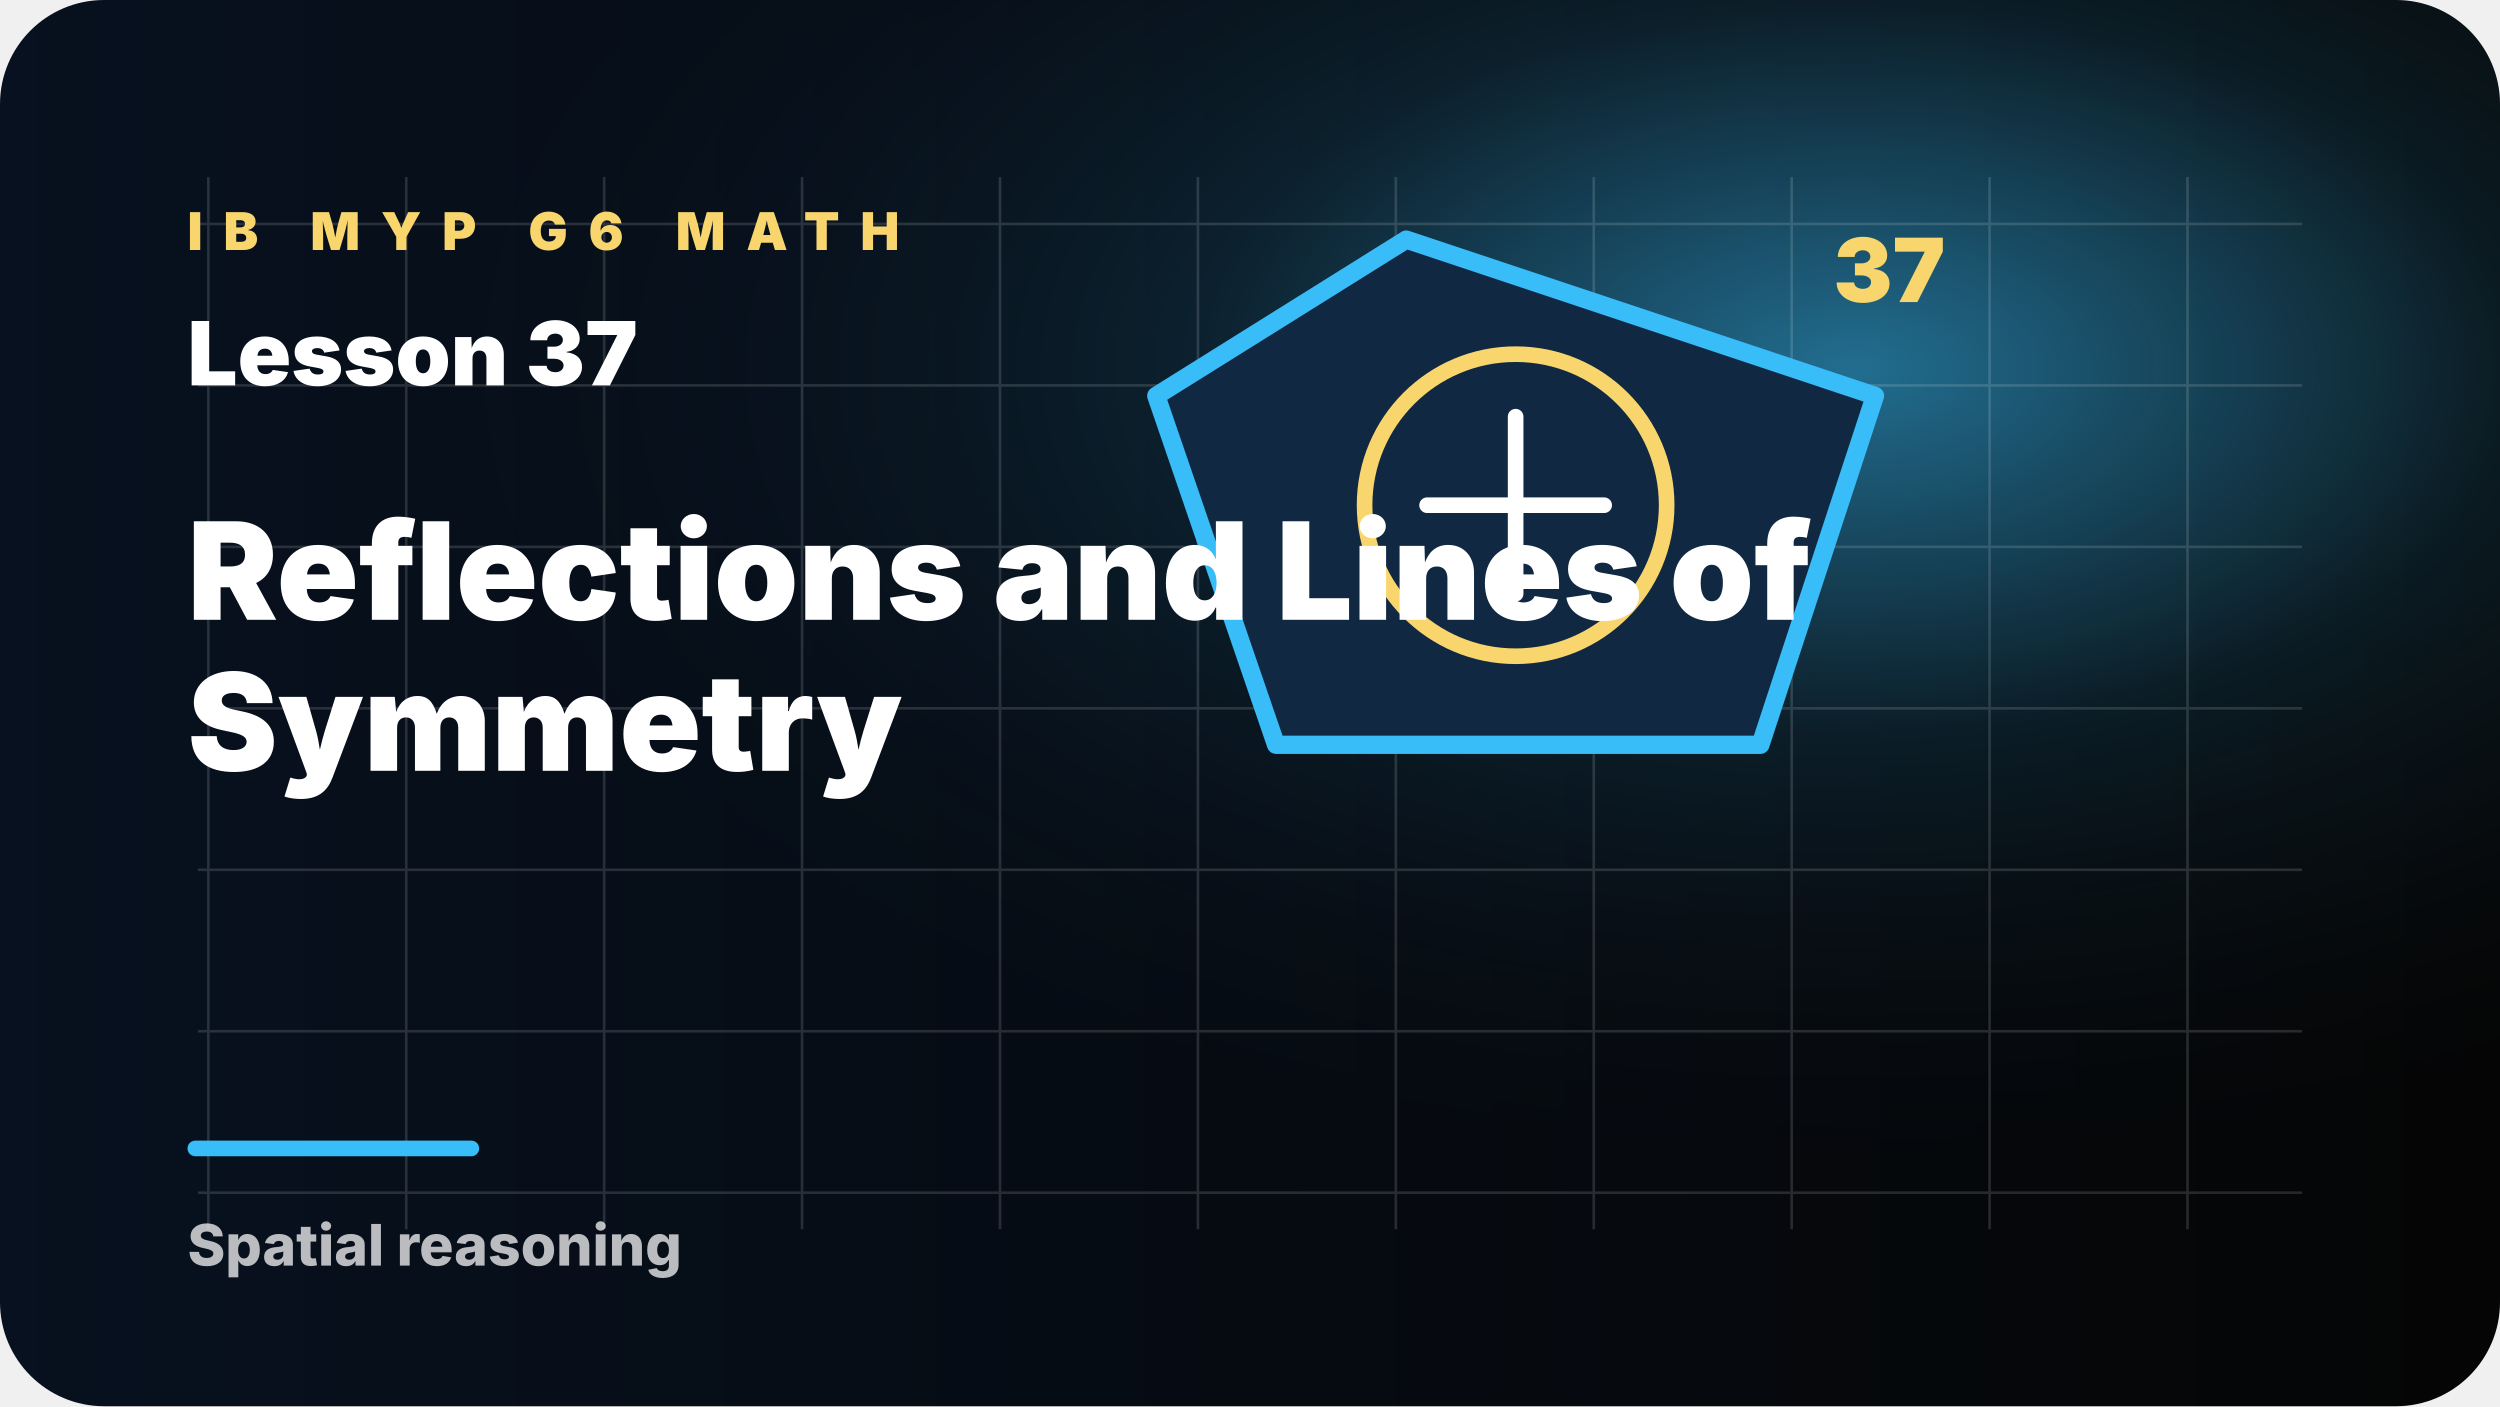
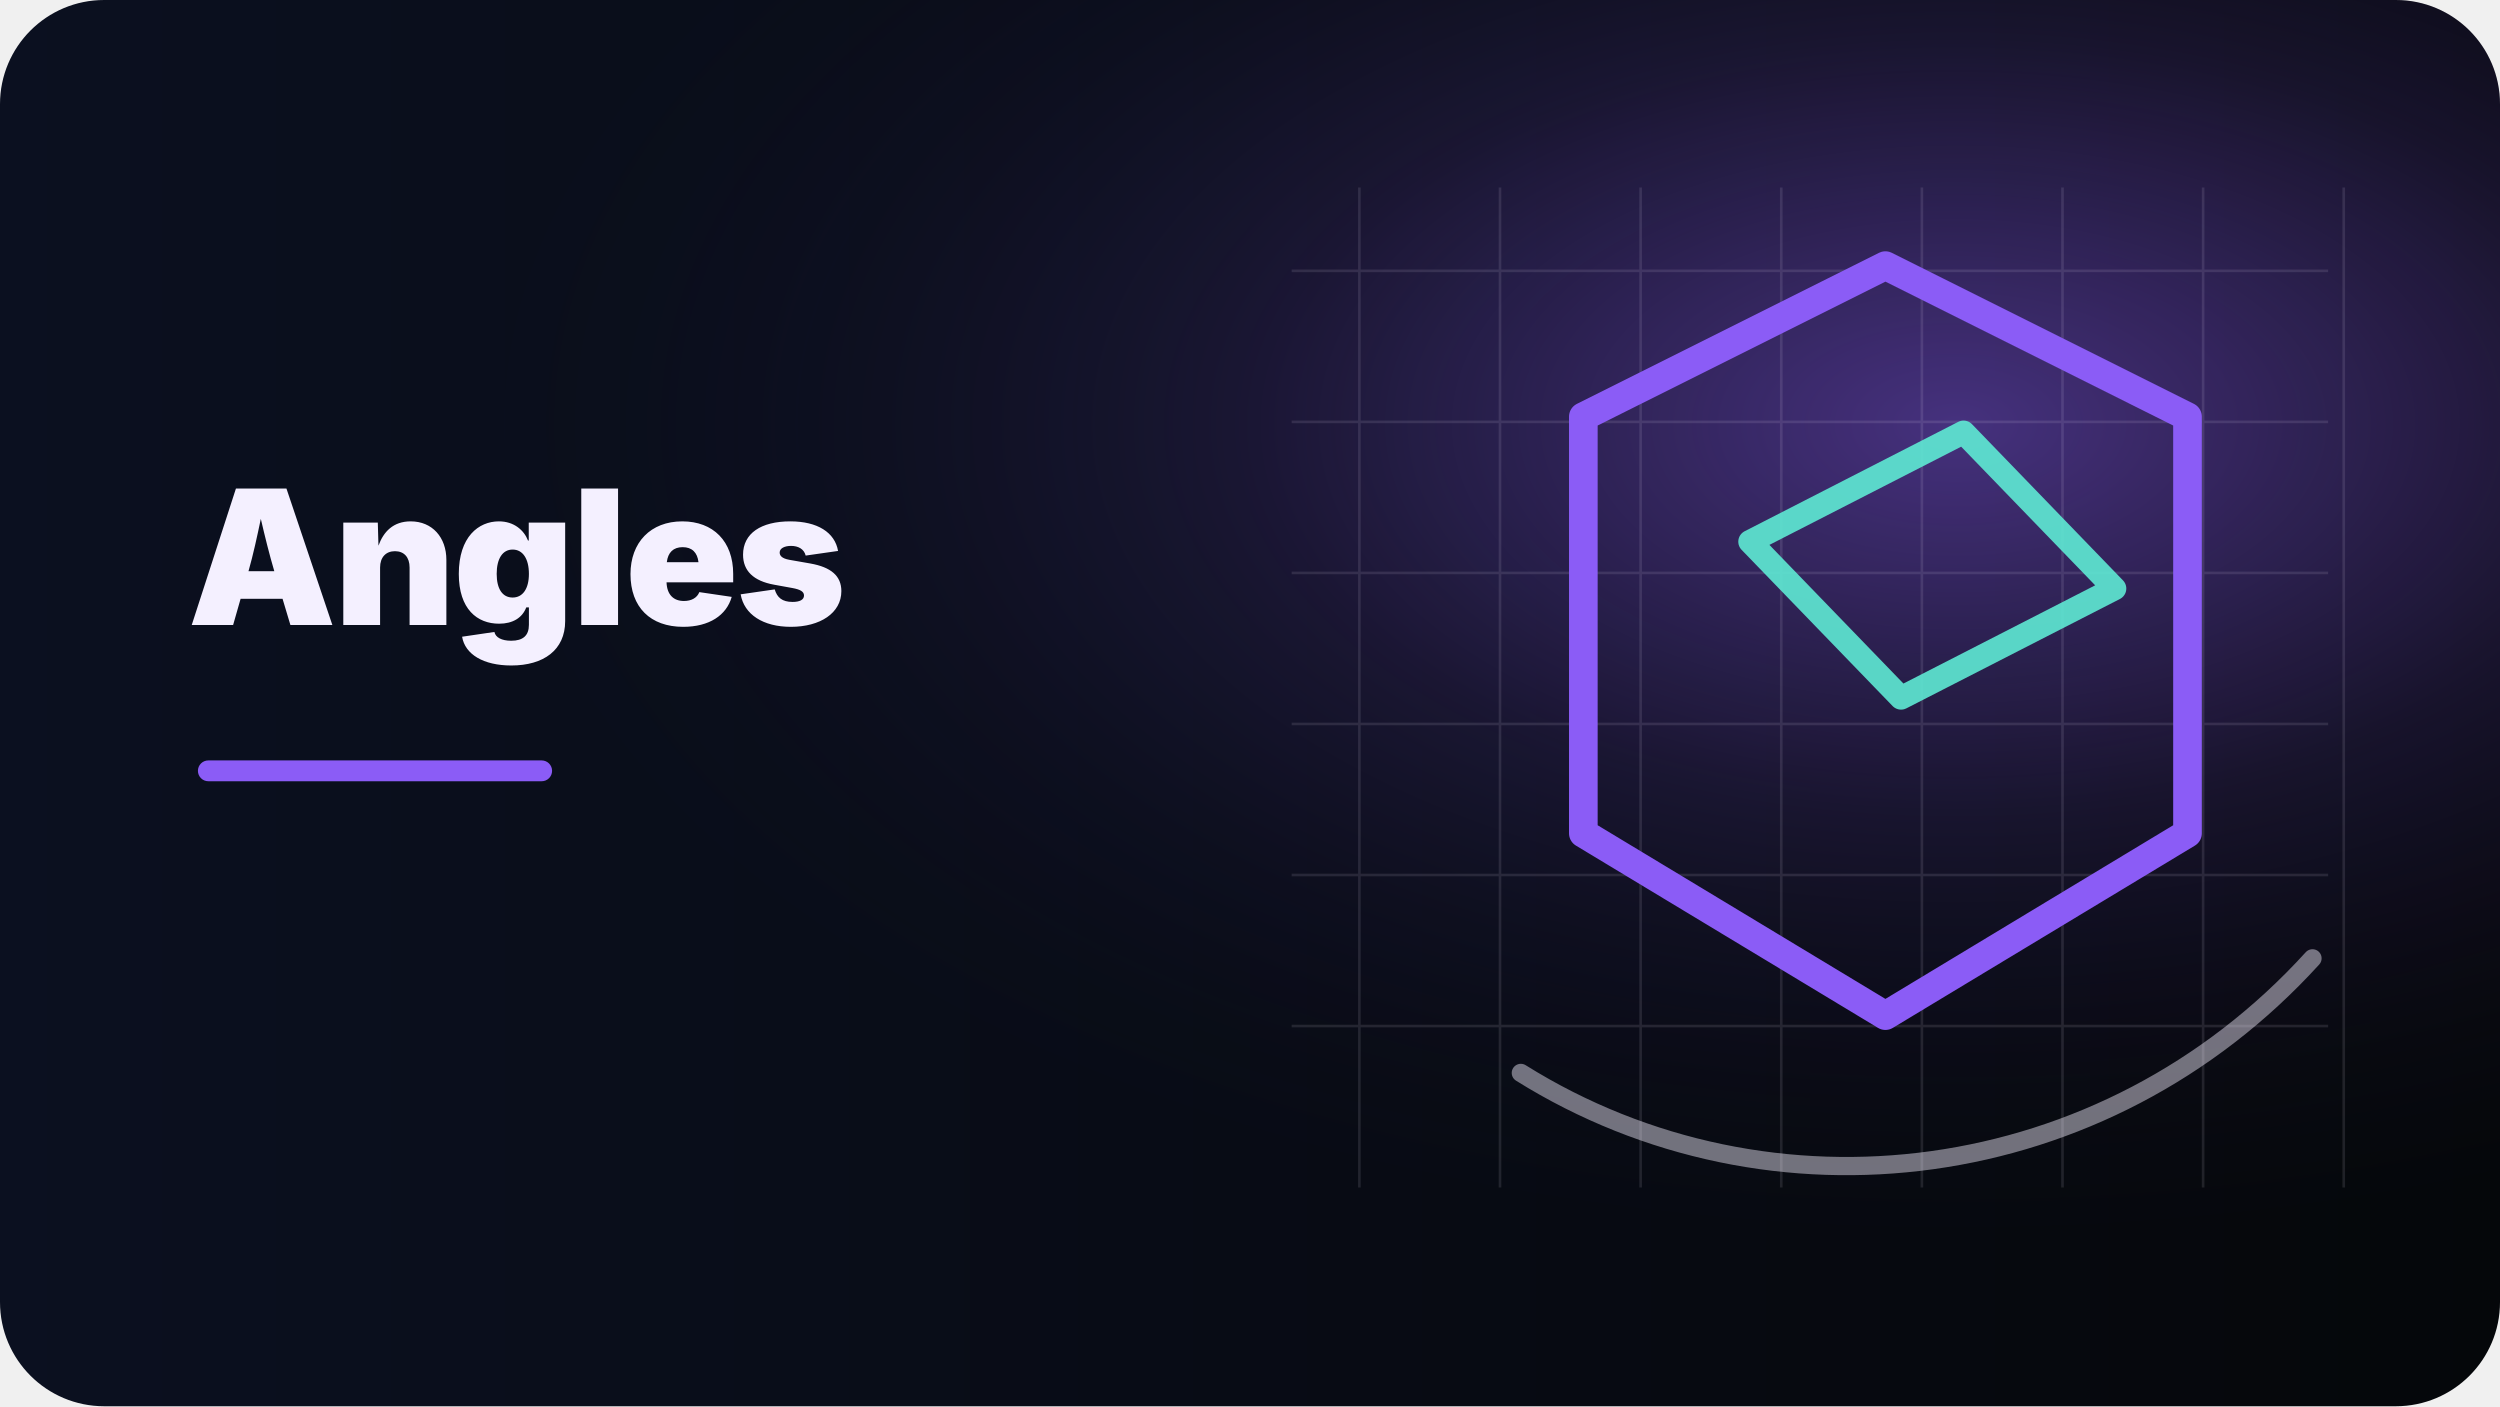
- <svg xmlns="http://www.w3.org/2000/svg" width="960" height="540" viewBox="0 0 960 540" role="img" aria-label="Reflections and Lines of Symmetry">
+ <svg xmlns="http://www.w3.org/2000/svg" width="960" height="540" viewBox="0 0 960 540" role="img" aria-label="Angles">
  <defs>
-     <radialGradient id="glow37" cx="74%" cy="26%" r="58%">
-       <stop offset="0" stop-color="#38bdf8" stop-opacity="0.56" />
-       <stop offset="0.45" stop-color="#38bdf8" stop-opacity="0.12" />
-       <stop offset="1" stop-color="#07111f" stop-opacity="0" />
+     <radialGradient id="glow" cx="78%" cy="30%" r="60%">
+       <stop offset="0" stop-color="#8b5cf6" stop-opacity="0.48" />
+       <stop offset="0.46" stop-color="#8b5cf6" stop-opacity="0.14" />
+       <stop offset="1" stop-color="#0b1020" stop-opacity="0" />
    </radialGradient>
-     <linearGradient id="shade37" x1="0" x2="1">
-       <stop offset="0" stop-color="#07111f" />
-       <stop offset="1" stop-color="#050505" />
+     <linearGradient id="base" x1="0" x2="1">
+       <stop offset="0" stop-color="#0b1020" />
+       <stop offset="1" stop-color="#05070a" />
    </linearGradient>
  </defs>
-   <rect width="960" height="540" rx="40" fill="url(#shade37)" />
-   <rect width="960" height="540" rx="40" fill="url(#glow37)" />
-   <g opacity="0.14" stroke="white" stroke-width="1">
-     <line x1="80" y1="68" x2="80" y2="472" />
-     <line x1="156" y1="68" x2="156" y2="472" />
-     <line x1="232" y1="68" x2="232" y2="472" />
-     <line x1="308" y1="68" x2="308" y2="472" />
-     <line x1="384" y1="68" x2="384" y2="472" />
-     <line x1="460" y1="68" x2="460" y2="472" />
-     <line x1="536" y1="68" x2="536" y2="472" />
-     <line x1="612" y1="68" x2="612" y2="472" />
-     <line x1="688" y1="68" x2="688" y2="472" />
-     <line x1="764" y1="68" x2="764" y2="472" />
-     <line x1="840" y1="68" x2="840" y2="472" />
-     <line x1="76" y1="86" x2="884" y2="86" />
-     <line x1="76" y1="148" x2="884" y2="148" />
-     <line x1="76" y1="210" x2="884" y2="210" />
-     <line x1="76" y1="272" x2="884" y2="272" />
-     <line x1="76" y1="334" x2="884" y2="334" />
-     <line x1="76" y1="396" x2="884" y2="396" />
-     <line x1="76" y1="458" x2="884" y2="458" />
+   <rect width="960" height="540" rx="40" fill="url(#base)" />
+   <rect width="960" height="540" rx="40" fill="url(#glow)" />
+   <g opacity="0.11" stroke="#f4f0ff" stroke-width="1">
+     <line x1="522" y1="72" x2="522" y2="456" />
+     <line x1="576" y1="72" x2="576" y2="456" />
+     <line x1="630" y1="72" x2="630" y2="456" />
+     <line x1="684" y1="72" x2="684" y2="456" />
+     <line x1="738" y1="72" x2="738" y2="456" />
+     <line x1="792" y1="72" x2="792" y2="456" />
+     <line x1="846" y1="72" x2="846" y2="456" />
+     <line x1="900" y1="72" x2="900" y2="456" />
+     <line x1="496" y1="104" x2="894" y2="104" />
+     <line x1="496" y1="162" x2="894" y2="162" />
+     <line x1="496" y1="220" x2="894" y2="220" />
+     <line x1="496" y1="278" x2="894" y2="278" />
+     <line x1="496" y1="336" x2="894" y2="336" />
+     <line x1="496" y1="394" x2="894" y2="394" />
  </g>
-   <g fill="none" stroke-linejoin="round">
-     <path d="M540 92 L720 152 L676 286 L490 286 L444 152 Z" fill="#102842" stroke="#38bdf8" stroke-width="7" />
-     <circle cx="582" cy="194" r="58" stroke="#f8d66d" stroke-width="6" />
-     <path d="M548 194 H616 M582 160 V228" stroke="white" stroke-width="6" stroke-linecap="round" />
-     <text x="704" y="116" fill="#f8d66d" font-family="Inter, Arial, sans-serif" font-size="34" font-weight="900">37</text>
+   <g stroke-linecap="round" stroke-linejoin="round" fill="none">
+     <polygon points="608,160 724,102 840,160 840,320 724,390 608,320" stroke="#8b5cf6" stroke-width="11" />
+     <polygon points="672,208 754,166 812,226 730,268" stroke="#5eead4" stroke-width="9" opacity="0.9" />
+     <path d="M584 412 C680 472 808 456 888 368" stroke="#f4f0ff" stroke-width="7" opacity="0.45" />
  </g>
  <g font-family="Inter, Arial, sans-serif">
-     <text x="72" y="96" fill="#f8d66d" font-size="20" font-weight="900" letter-spacing="8">IB MYP G6 MATH</text>
-     <text x="72" y="148" fill="white" font-size="34" font-weight="900">Lesson 37</text>
-     <text x="72" y="238" fill="white" font-size="52" font-weight="950">Reflections and Lines of</text>
-     <text x="72" y="296" fill="white" font-size="52" font-weight="950">Symmetry</text>
-     <rect x="72" y="438" width="112" height="6" rx="3" fill="#38bdf8" />
-     <text x="72" y="486" fill="rgba(255,255,255,0.72)" font-size="22" font-weight="800">Spatial reasoning</text>
+     <text x="72" y="240" fill="#f4f0ff" font-size="72" font-weight="950" letter-spacing="-1">Angles</text>
+     <rect x="76" y="292" width="136" height="8" rx="4" fill="#8b5cf6" />
  </g>
</svg>
